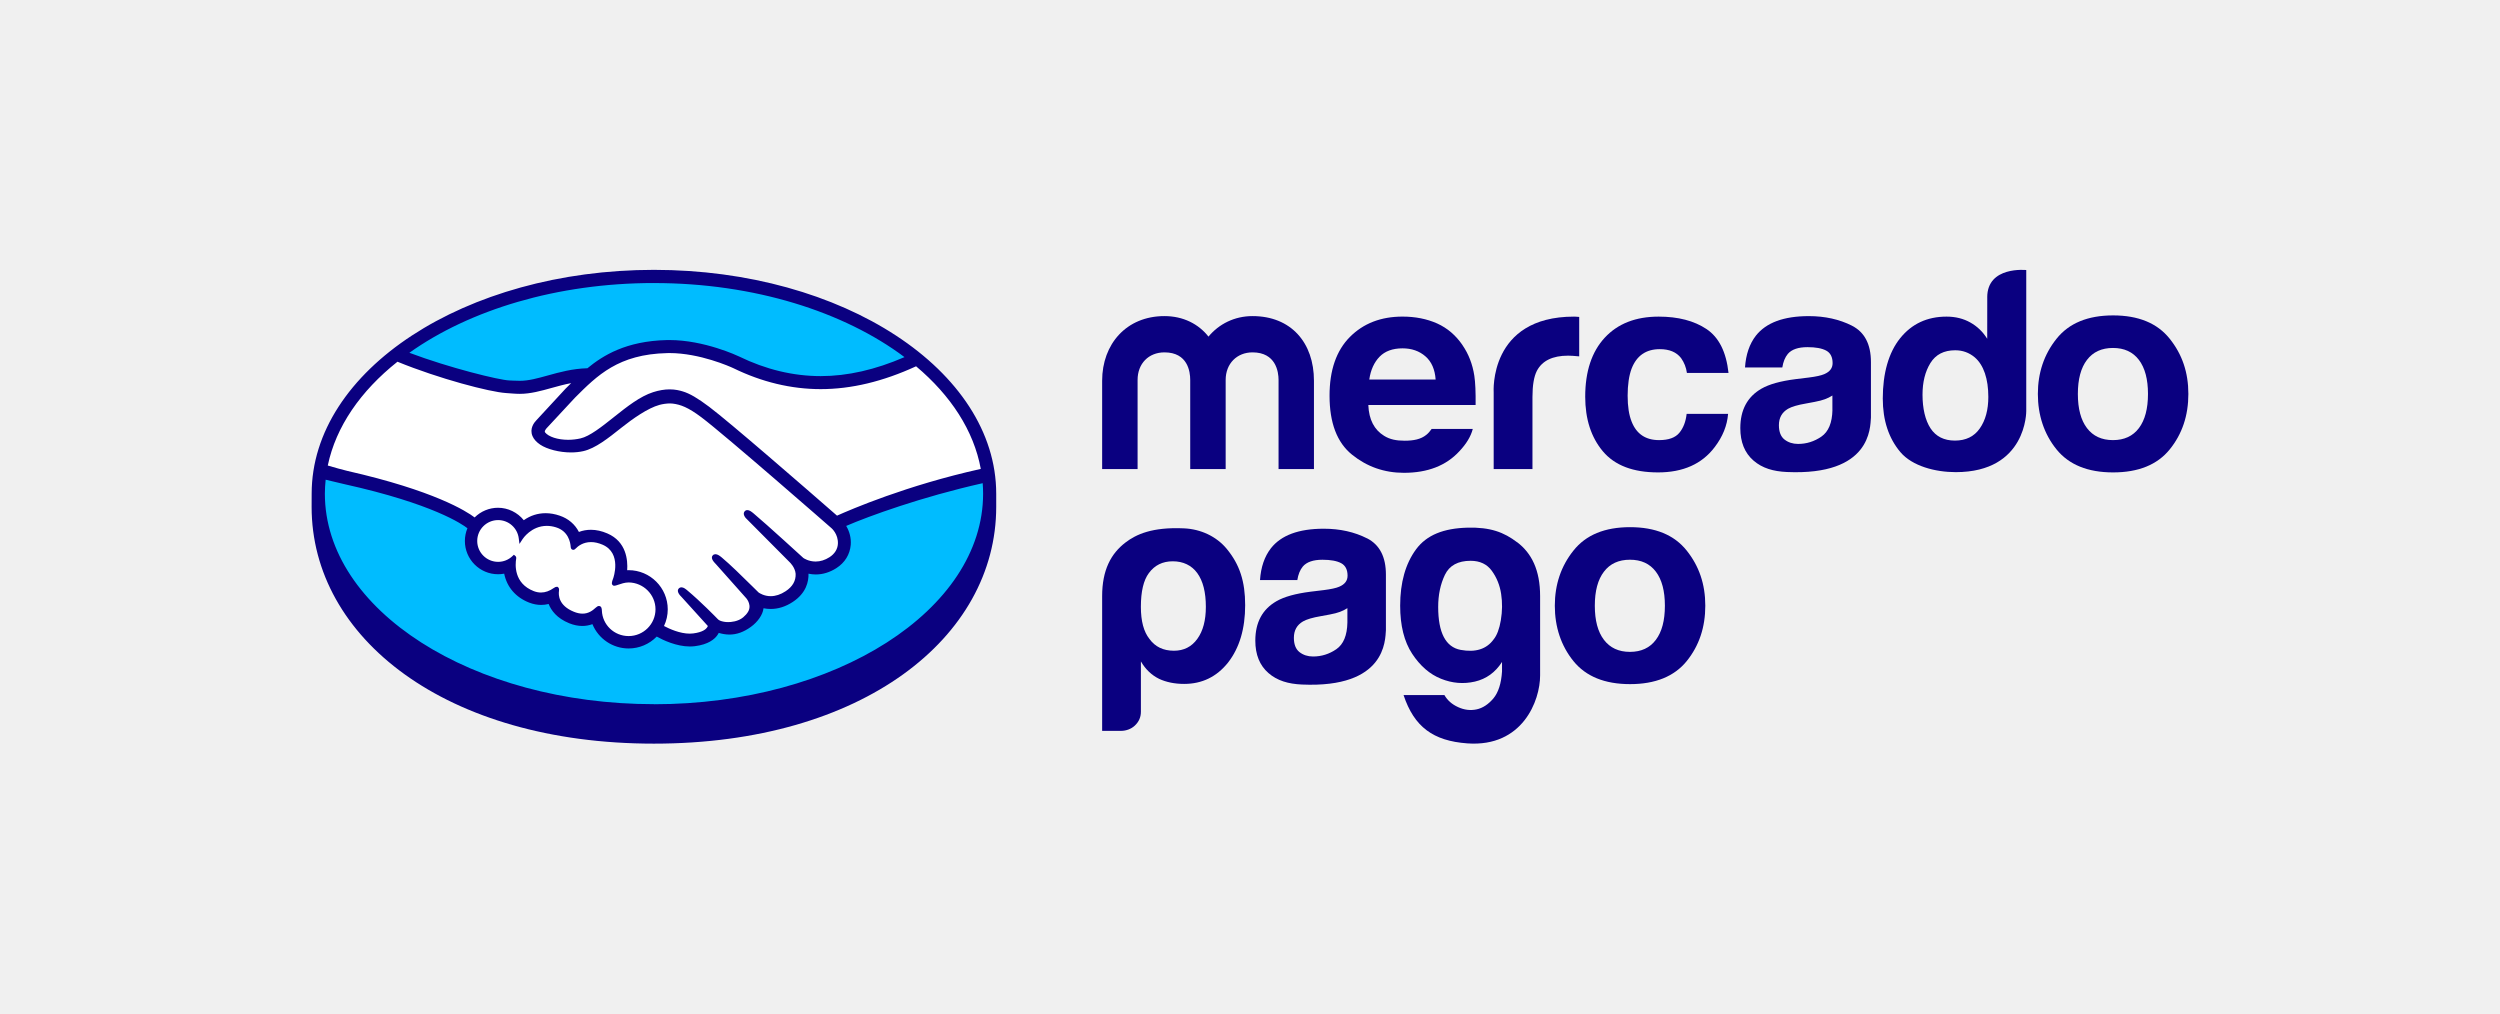
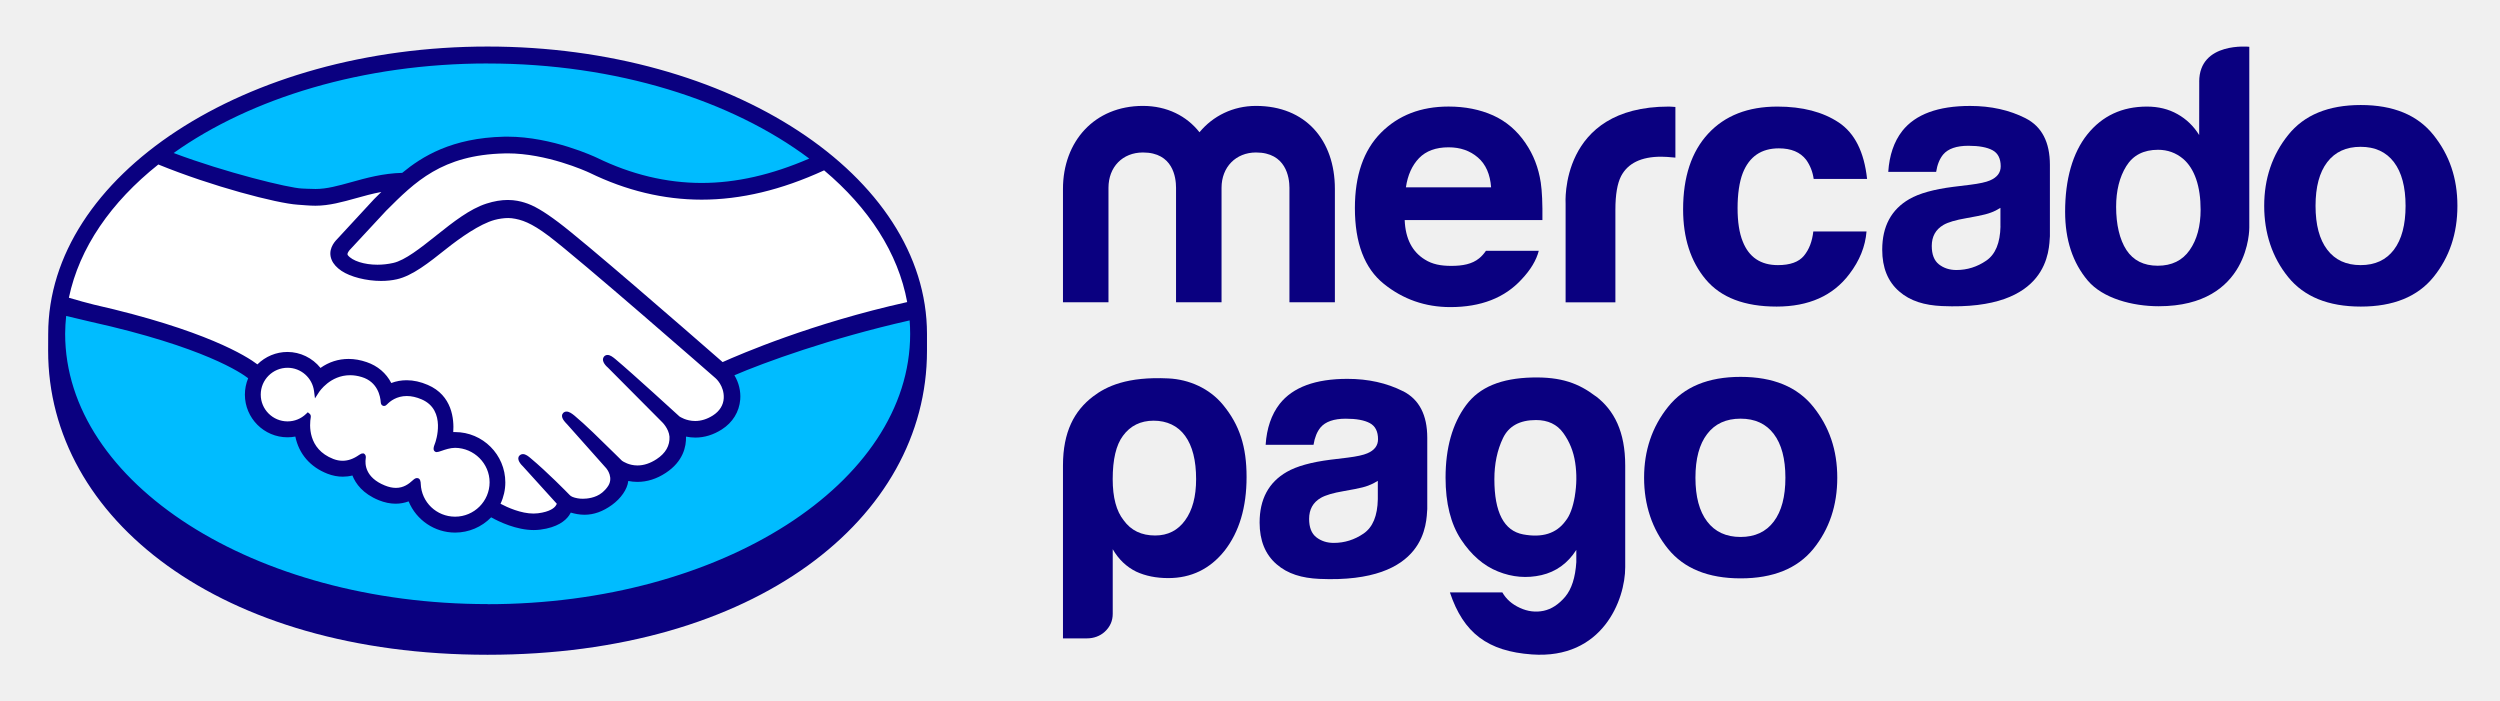
- <svg xmlns="http://www.w3.org/2000/svg" id="logos" viewBox="0 0 1048.82 425.2">
+ <svg xmlns="http://www.w3.org/2000/svg" id="logos" viewBox="115 98 817 229">
  <defs>
    <style>
      .cls-1 {
        fill: #0a0080;
      }

      .cls-1, .cls-2, .cls-3 {
        stroke-width: 0px;
      }

      .cls-2 {
        fill: #fff;
      }

      .cls-3 {
        fill: #00bcff;
      }
    </style>
  </defs>
  <path class="cls-3" d="m274.38,116.94c-77.83,0-140.91,40.36-140.91,90.15s63.09,94.05,140.91,94.05,140.91-44.27,140.91-94.05-63.09-90.15-140.91-90.15Z" />
  <path class="cls-2" d="m228.53,179.22c-.07.14-1.45,1.56-.55,2.71,2.18,2.78,8.91,4.38,15.72,2.85,4.05-.91,9.25-5.04,14.28-9.03,5.45-4.33,10.86-8.67,16.3-10.39,5.76-1.83,9.45-1.05,11.89-.31,2.67.8,5.82,2.56,10.84,6.32,9.45,7.1,47.43,40.26,54,45.99,5.28-2.39,30.47-12.56,62.39-19.6-2.78-17.02-13.01-33.25-28.72-45.99-21.89,9.19-50.42,14.7-76.58,1.93-.13-.05-14.29-6.75-28.25-6.42-20.75.48-29.74,9.46-39.25,18.97l-12.05,12.99Z" />
  <path class="cls-2" d="m349.44,220.97c-.45-.4-44.67-39.09-54.69-46.62-5.8-4.35-9.02-5.46-12.41-5.89-1.76-.23-4.2.1-5.9.57-4.66,1.27-10.75,5.34-16.16,9.63-5.6,4.46-10.88,8.66-15.79,9.76-6.26,1.4-13.91-.25-17.4-2.61-1.41-.95-2.41-2.05-2.89-3.16-1.29-2.99,1.09-5.38,1.48-5.78l12.2-13.2c1.42-1.41,2.85-2.83,4.31-4.23-3.94.51-7.58,1.52-11.12,2.5-4.42,1.24-8.68,2.42-12.98,2.42-1.8,0-11.42-1.58-13.25-2.07-11.05-3.02-23.56-5.97-38.04-12.73-17.35,12.91-28.65,28.77-32,46.56,2.49.66,9.02,2.15,10.71,2.52,39.26,8.73,51.49,17.72,53.71,19.6,2.4-2.67,5.87-4.36,9.73-4.36,4.35,0,8.26,2.19,10.64,5.56,2.25-1.78,5.35-3.3,9.36-3.29,1.82,0,3.71.34,5.62.98,4.43,1.52,6.72,4.47,7.9,7.14,1.48-.67,3.31-1.17,5.46-1.16,2.12,0,4.32.48,6.53,1.44,7.24,3.11,8.36,10.22,7.71,15.58.52-.06,1.04-.08,1.56-.08,8.58,0,15.56,6.98,15.56,15.57,0,2.66-.68,5.16-1.86,7.35,2.34,1.31,8.29,4.28,13.52,3.62,4.17-.53,5.76-1.95,6.32-2.76.39-.55.8-1.2.42-1.66l-11.08-12.3s-1.82-1.73-1.22-2.39c.62-.68,1.75.3,2.55.96,5.64,4.71,12.52,11.81,12.52,11.81.12.08.57.98,3.12,1.43,2.19.39,6.07.17,8.76-2.04.67-.56,1.35-1.25,1.93-1.97-.05.04-.09.08-.13.1,2.84-3.63-.32-7.29-.32-7.29l-12.93-14.52s-1.85-1.71-1.22-2.4c.56-.6,1.75.3,2.56.98,4.09,3.42,9.88,9.23,15.42,14.66,1.09.79,5.96,3.8,12.41-.43,3.92-2.57,4.7-5.73,4.59-8.1-.27-3.15-2.73-5.4-2.73-5.4l-17.66-17.76s-1.87-1.59-1.21-2.4c.54-.68,1.75.3,2.55.96,5.62,4.71,20.86,18.68,20.86,18.68.22.15,5.48,3.9,11.99-.24,2.33-1.49,3.81-3.73,3.94-6.34.22-4.52-2.96-7.2-2.96-7.2Z" />
  <path class="cls-2" d="m263.76,243.48c-2.74-.03-5.74,1.6-6.13,1.36-.22-.14.17-1.24.42-1.88.27-.63,3.87-11.48-4.92-15.25-6.73-2.89-10.85.36-12.26,1.83-.37.38-.54.35-.58-.13-.14-1.96-1.01-7.24-6.82-9.02-8.3-2.54-13.64,3.25-14.99,5.35-.61-4.73-4.61-8.4-9.5-8.41-5.32,0-9.64,4.3-9.65,9.63,0,5.32,4.31,9.64,9.64,9.64,2.59,0,4.93-1.03,6.66-2.69.06.05.08.14.05.32-.41,2.39-1.15,11.04,7.92,14.57,3.64,1.41,6.73.36,9.29-1.43.76-.54.89-.31.78.41-.33,2.23.09,6.99,6.77,9.7,5.08,2.07,8.09-.04,10.07-1.87.86-.78,1.09-.65,1.14.56.24,6.44,5.59,11.56,12.09,11.57,6.7,0,12.13-5.41,12.13-12.1,0-6.7-5.42-12.06-12.12-12.13Z" />
  <path class="cls-1" d="m274.35,113.21c-79.31,0-143.6,42.18-143.6,93.92,0,1.34-.02,5.03-.02,5.5,0,54.9,56.19,99.35,143.6,99.35s143.61-44.45,143.61-99.34v-5.51c0-51.74-64.29-93.92-143.59-93.92Zm137.12,83.51c-31.21,6.94-54.49,17.01-60.32,19.61-13.62-11.89-45.1-39.26-53.63-45.66-4.87-3.67-8.2-5.6-11.12-6.47-1.31-.4-3.12-.85-5.45-.85-2.17,0-4.5.39-6.93,1.17-5.51,1.75-11,6.11-16.31,10.33l-.27.22c-4.95,3.93-10.06,8-13.93,8.86-1.69.38-3.43.58-5.16.58-4.34,0-8.23-1.26-9.69-3.12-.24-.31-.08-.81.48-1.52l.07-.1,11.99-12.91c9.39-9.39,18.25-18.25,38.66-18.72.34-.01.68-.02,1.02-.02,12.7.01,25.4,5.69,26.83,6.36,11.91,5.81,24.21,8.76,36.56,8.77,12.85,0,26.11-3.17,40.05-9.58,14.56,12.24,24.21,26.99,27.15,43.06Zm-137.1-77.97c42.1,0,79.76,12.07,105.09,31.07-12.24,5.3-23.91,7.97-35.17,7.97-11.52-.01-23.03-2.78-34.21-8.23-.59-.28-14.61-6.89-29.2-6.9-.38,0-.77,0-1.15.01-17.14.4-26.8,6.49-33.29,11.82-6.31.16-11.76,1.68-16.61,3.03-4.33,1.2-8.06,2.24-11.7,2.24-1.5,0-4.2-.14-4.44-.15-4.18-.13-25.18-5.28-41.95-11.61,25.27-17.96,61.89-29.26,102.64-29.26Zm-107.61,33.01c17.51,7.16,38.76,12.7,45.48,13.13,1.87.12,3.87.34,5.87.34,4.46,0,8.91-1.25,13.21-2.45,2.54-.71,5.35-1.49,8.3-2.05-.79.77-1.58,1.56-2.37,2.35l-12.17,13.17c-.96.97-3.04,3.55-1.67,6.73.54,1.28,1.65,2.51,3.2,3.55,2.9,1.95,8.1,3.28,12.92,3.28,1.83,0,3.57-.18,5.15-.54,5.11-1.14,10.46-5.41,16.13-9.92,4.52-3.59,10.94-8.15,15.86-9.49,1.38-.37,3.06-.61,4.42-.61.41,0,.79.02,1.14.07,3.24.41,6.38,1.51,11.99,5.72,10,7.51,54.22,46.2,54.65,46.58.03.02,2.85,2.46,2.65,6.5-.11,2.26-1.36,4.26-3.54,5.65-1.89,1.2-3.83,1.81-5.8,1.81-2.96,0-4.99-1.39-5.13-1.48-.16-.13-15.31-14.03-20.89-18.7-.89-.74-1.75-1.4-2.62-1.4-.47,0-.88.2-1.16.55-.88,1.08.1,2.58,1.26,3.56l17.7,17.8s2.21,2.06,2.45,4.79c.14,2.95-1.27,5.42-4.2,7.34-2.09,1.38-4.2,2.07-6.27,2.07-2.72,0-4.63-1.24-5.05-1.53l-2.54-2.5c-4.64-4.57-9.43-9.29-12.94-12.21-.86-.71-1.77-1.37-2.64-1.37-.43,0-.82.16-1.12.48-.4.44-.68,1.24.32,2.57.4.55.89,1,.89,1l12.91,14.51c.1.13,2.66,3.17.29,6.19l-.46.58c-.39.42-.8.82-1.2,1.16-2.2,1.81-5.14,2-6.31,2-.63,0-1.22-.05-1.75-.15-1.27-.23-2.13-.58-2.55-1.07l-.16-.16c-.7-.73-7.21-7.38-12.6-11.87-.71-.6-1.6-1.34-2.51-1.34-.45,0-.85.18-1.17.52-1.06,1.17.54,2.91,1.22,3.55l11.01,12.15c-.01.11-.15.36-.41.74-.4.55-1.73,1.88-5.73,2.38-.48.06-.98.09-1.46.09-4.12,0-8.52-2-10.79-3.2,1.03-2.18,1.57-4.58,1.57-6.98,0-9.07-7.36-16.44-16.43-16.45-.19,0-.4,0-.59.01.29-4.14-.29-11.98-8.34-15.43-2.32-1-4.63-1.52-6.87-1.52-1.76,0-3.45.3-5.04.91-1.67-3.24-4.44-5.6-8.04-6.83-2-.69-3.98-1.04-5.9-1.04-3.35,0-6.44.99-9.19,2.94-2.64-3.28-6.62-5.22-10.81-5.22-3.67,0-7.2,1.47-9.81,4.06-3.43-2.62-17.03-11.26-53.44-19.53-1.74-.39-5.69-1.52-8.17-2.25,3.41-16.34,13.8-31.27,29.2-43.52Zm67.54,94.78l-.39-.35h-.4c-.32,0-.66.13-1.11.45-1.86,1.31-3.63,1.94-5.44,1.94-1,0-2.02-.2-3.04-.59-8.44-3.29-7.78-11.25-7.36-13.65.06-.49-.06-.86-.37-1.12l-.6-.49-.56.53c-1.65,1.59-3.8,2.45-6.06,2.45-4.83,0-8.77-3.93-8.76-8.77,0-4.83,3.94-8.76,8.78-8.75,4.37,0,8.09,3.28,8.64,7.65l.3,2.35,1.29-1.99c.14-.23,3.69-5.59,10.2-5.58,1.24,0,2.52.2,3.81.6,5.19,1.58,6.07,6.29,6.2,8.25.09,1.14.91,1.2,1.06,1.2.45,0,.78-.28,1.01-.53.98-1.02,3.11-2.72,6.45-2.72,1.53,0,3.15.37,4.83,1.09,8.25,3.54,4.51,14.02,4.47,14.13-.71,1.74-.74,2.5-.07,2.95l.32.15h.24c.37,0,.83-.16,1.6-.42,1.12-.39,2.81-.97,4.4-.97h0c6.21.07,11.26,5.13,11.26,11.26,0,6.2-5.06,11.24-11.27,11.24-6.07,0-11.01-4.73-11.23-10.74-.02-.52-.07-1.88-1.23-1.88-.47,0-.89.29-1.36.72-1.34,1.24-3.04,2.49-5.52,2.49-1.13,0-2.35-.26-3.64-.79-6.41-2.6-6.5-7-6.24-8.77.07-.47.09-.96-.23-1.35Zm40.07,48.88c-76.26,0-138.08-39.55-138.08-88.33,0-1.96.14-3.91.33-5.84.61.15,6.67,1.59,7.92,1.88,37.19,8.26,49.48,16.85,51.56,18.48-.7,1.69-1.07,3.51-1.07,5.35,0,7.69,6.25,13.95,13.93,13.95.86,0,1.72-.08,2.56-.24,1.16,5.66,4.86,9.95,10.51,12.15,1.65.63,3.32.96,4.97.96,1.06,0,2.13-.13,3.17-.39,1.05,2.65,3.39,5.96,8.65,8.09,1.84.74,3.68,1.13,5.47,1.13,1.46,0,2.89-.26,4.25-.76,2.52,6.13,8.51,10.2,15.19,10.2,4.43,0,8.68-1.8,11.78-4.99,2.65,1.48,8.25,4.15,13.91,4.16.73,0,1.41-.05,2.11-.13,5.62-.71,8.23-2.91,9.43-4.62.22-.3.41-.62.58-.95,1.32.38,2.78.69,4.46.7,3.07,0,6.01-1.05,8.99-3.21,2.93-2.11,5.01-5.14,5.31-7.72,0-.03,0-.07.01-.11.99.2,2,.3,3.01.3,3.16,0,6.27-.98,9.24-2.93,5.73-3.75,6.72-8.66,6.63-11.87,1.01.21,2.03.32,3.05.32,2.96,0,5.88-.89,8.65-2.66,3.55-2.27,5.69-5.75,6.02-9.79.21-2.75-.47-5.53-1.91-7.91,9.58-4.13,31.48-12.12,57.27-17.93.11,1.46.17,2.93.17,4.41,0,48.78-61.82,88.33-138.07,88.33Z" />
  <g>
    <path class="cls-1" d="m910.26,142.12c-5.21-6.54-13.13-9.8-23.75-9.8s-18.53,3.27-23.74,9.8c-5.22,6.53-7.83,14.25-7.83,23.16s2.61,16.81,7.83,23.26c5.21,6.43,13.13,9.65,23.74,9.65s18.54-3.22,23.75-9.65c5.22-6.45,7.82-14.19,7.82-23.26s-2.6-16.63-7.82-23.16Zm-12.92,37.48c-2.53,3.35-6.15,5.04-10.89,5.04s-8.36-1.69-10.91-5.04c-2.55-3.35-3.82-8.13-3.82-14.32s1.27-10.95,3.82-14.29c2.55-3.34,6.19-5.01,10.91-5.01s8.35,1.67,10.89,5.01c2.53,3.34,3.8,8.11,3.8,14.29s-1.27,10.97-3.8,14.32Z" />
    <path class="cls-1" d="m776.98,136.65c-5.29-2.68-11.34-4.03-18.15-4.03-10.47,0-17.86,2.73-22.17,8.18-2.71,3.49-4.22,7.95-4.58,13.37h15.65c.38-2.4,1.15-4.29,2.31-5.69,1.61-1.89,4.36-2.84,8.23-2.84,3.46,0,6.08.48,7.88,1.45,1.78.96,2.68,2.72,2.68,5.26,0,2.09-1.16,3.61-3.49,4.61-1.3.57-3.46,1.04-6.48,1.42l-5.55.68c-6.3.8-11.08,2.13-14.32,3.99-5.92,3.41-8.88,8.93-8.88,16.55,0,5.87,1.83,10.41,5.52,13.61,3.67,3.21,8.34,4.55,13.98,4.81,35.37,1.59,34.98-18.64,35.3-22.84v-23.27c0-7.47-2.65-12.55-7.93-15.25Zm-8.22,35.32c-.11,5.42-1.66,9.15-4.64,11.2-2.99,2.05-6.24,3.07-9.78,3.07-2.24,0-4.14-.63-5.7-1.85-1.56-1.23-2.34-3.24-2.34-6.01,0-3.1,1.28-5.39,3.83-6.88,1.51-.87,3.99-1.61,7.45-2.2l3.69-.69c1.84-.35,3.28-.73,4.34-1.13,1.07-.38,2.1-.9,3.13-1.55v6.03Z" />
    <path class="cls-1" d="m696.32,146.48c4.05,0,7.01,1.25,8.94,3.75,1.31,1.84,2.13,3.93,2.45,6.24h17.45c-.95-8.81-4.03-14.95-9.24-18.43-5.22-3.47-11.9-5.21-20.07-5.21-9.61,0-17.15,2.95-22.61,8.84-5.46,5.9-8.2,14.15-8.2,24.75,0,9.38,2.47,17.04,7.42,22.93,4.95,5.89,12.66,8.84,23.14,8.84s18.42-3.53,23.76-10.61c3.35-4.38,5.23-9.03,5.62-13.94h-17.39c-.36,3.25-1.37,5.9-3.06,7.94-1.67,2.03-4.5,3.06-8.5,3.06-5.63,0-9.47-2.57-11.5-7.72-1.12-2.75-1.69-6.38-1.69-10.91s.57-8.54,1.69-11.43c2.12-5.39,6.05-8.1,11.79-8.1Z" />
    <path class="cls-1" d="m660.36,132.83c-35.85,0-33.72,31.73-33.72,31.73v32.24h16.27v-30.23c0-4.96.63-8.62,1.86-11.01,2.23-4.23,6.6-6.35,13.1-6.35.49,0,1.13.03,1.92.07.79.04,1.69.11,2.73.23v-16.55c-.72-.05-1.19-.07-1.39-.1-.21-.02-.46-.03-.77-.03Z" />
    <path class="cls-1" d="m613.6,144.85c-2.81-4.16-6.38-7.21-10.68-9.15-4.31-1.92-9.15-2.88-14.52-2.88-9.06,0-16.42,2.85-22.1,8.56-5.67,5.72-8.52,13.92-8.52,24.63,0,11.43,3.15,19.67,9.44,24.74,6.28,5.06,13.54,7.61,21.76,7.61,9.96,0,17.71-3.01,23.24-9.02,2.99-3.16,4.86-6.29,5.65-9.38h-17.26c-.68.98-1.41,1.81-2.22,2.46-2.3,1.89-5.42,2.47-9.09,2.47-3.47,0-6.2-.52-8.66-2.07-4.06-2.5-6.35-6.72-6.59-12.91h45.01c.06-5.34-.11-9.43-.54-12.27-.74-4.84-2.4-9.1-4.92-12.77Zm-39.15,14.38c.58-4.02,2.03-7.2,4.3-9.56,2.29-2.35,5.5-3.53,9.65-3.53,3.81,0,7.01,1.11,9.59,3.34,2.57,2.22,4,5.48,4.3,9.75h-27.83Z" />
    <path class="cls-1" d="m525.46,132.61c-7.55,0-14.08,3.31-18.47,8.61-4.17-5.3-10.59-8.61-18.48-8.61-15.89,0-26.13,11.67-26.13,27.12v37.06h14.87v-37.41c0-6.83,4.62-11.55,11.27-11.55,9.8,0,10.81,8.13,10.81,11.55v37.41h14.87v-37.41c0-6.83,4.73-11.55,11.26-11.55,9.8,0,10.93,8.13,10.93,11.55v37.41h14.85v-37.06c0-15.93-9.56-27.12-25.79-27.12Z" />
    <path class="cls-1" d="m833.71,124.7l-.02,17.43c-1.81-2.92-4.17-5.2-7.08-6.83-2.9-1.64-6.23-2.47-9.98-2.47-8.13,0-14.6,3.03-19.46,9.06-4.86,6.05-7.29,14.77-7.29,25.31,0,9.15,2.47,16.65,7.4,22.49,4.93,5.83,14.6,8.39,23.19,8.39,29.95,0,29.6-25.68,29.6-25.68v-59.11s-16.37-1.75-16.37,11.41Zm-3.13,55.04c-2.37,3.4-5.86,5.1-10.43,5.1s-7.98-1.72-10.23-5.13c-2.25-3.43-3.37-8.41-3.37-14.11,0-5.3,1.1-9.72,3.31-13.29,2.21-3.57,5.67-5.36,10.4-5.36,3.1,0,5.82.98,8.17,2.94,3.81,3.25,5.73,9.09,5.73,16.64,0,5.4-1.2,9.81-3.58,13.21Z" />
  </g>
  <path class="cls-1" d="m496.75,221.66c-13.4-.63-20.16,2.56-24.57,5.93-6.09,4.65-9.8,11.53-9.8,22.52v56.51h7.88c2.11,0,4.22-.73,5.77-2.16,1.74-1.6,2.61-3.56,2.61-5.86v-21.12c1.92,3.31,4.45,5.74,7.65,7.32,3.03,1.41,6.53,2.12,10.51,2.12,7.49,0,13.64-2.98,18.41-8.97,4.78-6.15,7.17-14.15,7.17-24.06s-2.26-16.97-7.68-23.57c-4.38-5.34-11.04-8.35-17.94-8.66Zm5.55,46.38c-2.39,3.31-5.66,4.96-9.8,4.96-4.46,0-7.89-1.64-10.28-4.96-2.39-2.99-3.59-7.45-3.59-13.45,0-6.43,1.11-11.16,3.34-14.15,2.4-3.29,5.75-4.96,10.05-4.96s7.89,1.66,10.28,4.96c2.4,3.31,3.59,8.02,3.59,14.15,0,5.68-1.19,10.14-3.59,13.45Z" />
  <path class="cls-1" d="m636.47,227.49c-5.53-4.19-11.18-6.38-20.89-6.12-9.86.27-17.03,3.03-21.49,9.07-4.46,6.05-6.68,13.95-6.68,23.68,0,8.33,1.68,15.04,5.04,20.17,3.37,5.1,7.4,8.6,12.1,10.47,4.68,1.89,9.42,2.28,14.2,1.19,4.77-1.11,8.57-3.84,11.39-8.24v3.99c-.32,5.03-1.53,8.8-3.63,11.32-2.13,2.5-4.47,4.04-7.06,4.59-2.56.54-5.16.24-7.73-.95-2.59-1.17-4.5-2.87-5.75-5.06h-17.14c4.44,13.34,12.41,19.23,26.77,20.27,23.16,1.67,30.54-17.94,30.52-28.52v-33.25c0-10.99-3.58-18.03-9.63-22.63Zm-6.81,32.66c-.63,3.68-1.64,6.4-3.06,8.12-2.97,4.08-7.6,5.53-13.84,4.37-6.27-1.19-9.4-7.2-9.4-18.03,0-5.03.93-9.51,2.82-13.45,1.88-3.91,5.47-5.89,10.79-5.89,3.91,0,6.89,1.42,8.92,4.24,2.04,2.83,3.34,6.05,3.88,9.67.55,3.61.5,7.27-.12,10.96Z" />
  <path class="cls-1" d="m573.49,225.84c-5.29-2.67-11.34-4.03-18.15-4.03-10.47,0-17.85,2.73-22.15,8.19-2.7,3.48-4.22,7.94-4.58,13.36h15.65c.38-2.39,1.15-4.29,2.3-5.68,1.61-1.89,4.36-2.85,8.23-2.85,3.47,0,6.09.48,7.88,1.45,1.78.96,2.67,2.72,2.67,5.26,0,2.08-1.16,3.62-3.49,4.6-1.3.57-3.46,1.04-6.48,1.42l-5.54.67c-6.3.8-11.09,2.13-14.31,3.99-5.93,3.41-8.88,8.92-8.88,16.54,0,5.87,1.83,10.41,5.52,13.61,3.67,3.21,8.34,4.55,13.99,4.81,35.36,1.58,34.96-18.64,35.28-22.84v-23.27c0-7.46-2.63-12.54-7.92-15.24Zm-8.22,35.31c-.1,5.43-1.66,9.15-4.63,11.2-2.98,2.05-6.24,3.07-9.78,3.07-2.24,0-4.13-.63-5.7-1.85-1.56-1.23-2.34-3.23-2.34-6,0-3.1,1.28-5.39,3.83-6.87,1.52-.87,3.99-1.61,7.45-2.2l3.7-.68c1.84-.35,3.29-.72,4.33-1.12,1.07-.39,2.11-.91,3.14-1.56v6.03Z" />
  <path class="cls-1" d="m707.61,230.97c-5.22-6.54-13.14-9.81-23.76-9.81s-18.52,3.26-23.73,9.81c-5.22,6.53-7.83,14.24-7.83,23.15s2.61,16.8,7.83,23.25c5.21,6.42,13.13,9.64,23.73,9.64s18.53-3.22,23.76-9.64c5.21-6.45,7.81-14.19,7.81-23.25s-2.6-16.62-7.81-23.15Zm-12.93,37.46c-2.53,3.36-6.15,5.05-10.87,5.05s-8.36-1.69-10.91-5.05c-2.56-3.35-3.83-8.12-3.83-14.31s1.27-10.95,3.83-14.29c2.54-3.34,6.18-5.01,10.91-5.01s8.35,1.67,10.87,5.01c2.53,3.34,3.79,8.1,3.79,14.29s-1.26,10.96-3.79,14.31Z" />
</svg>
